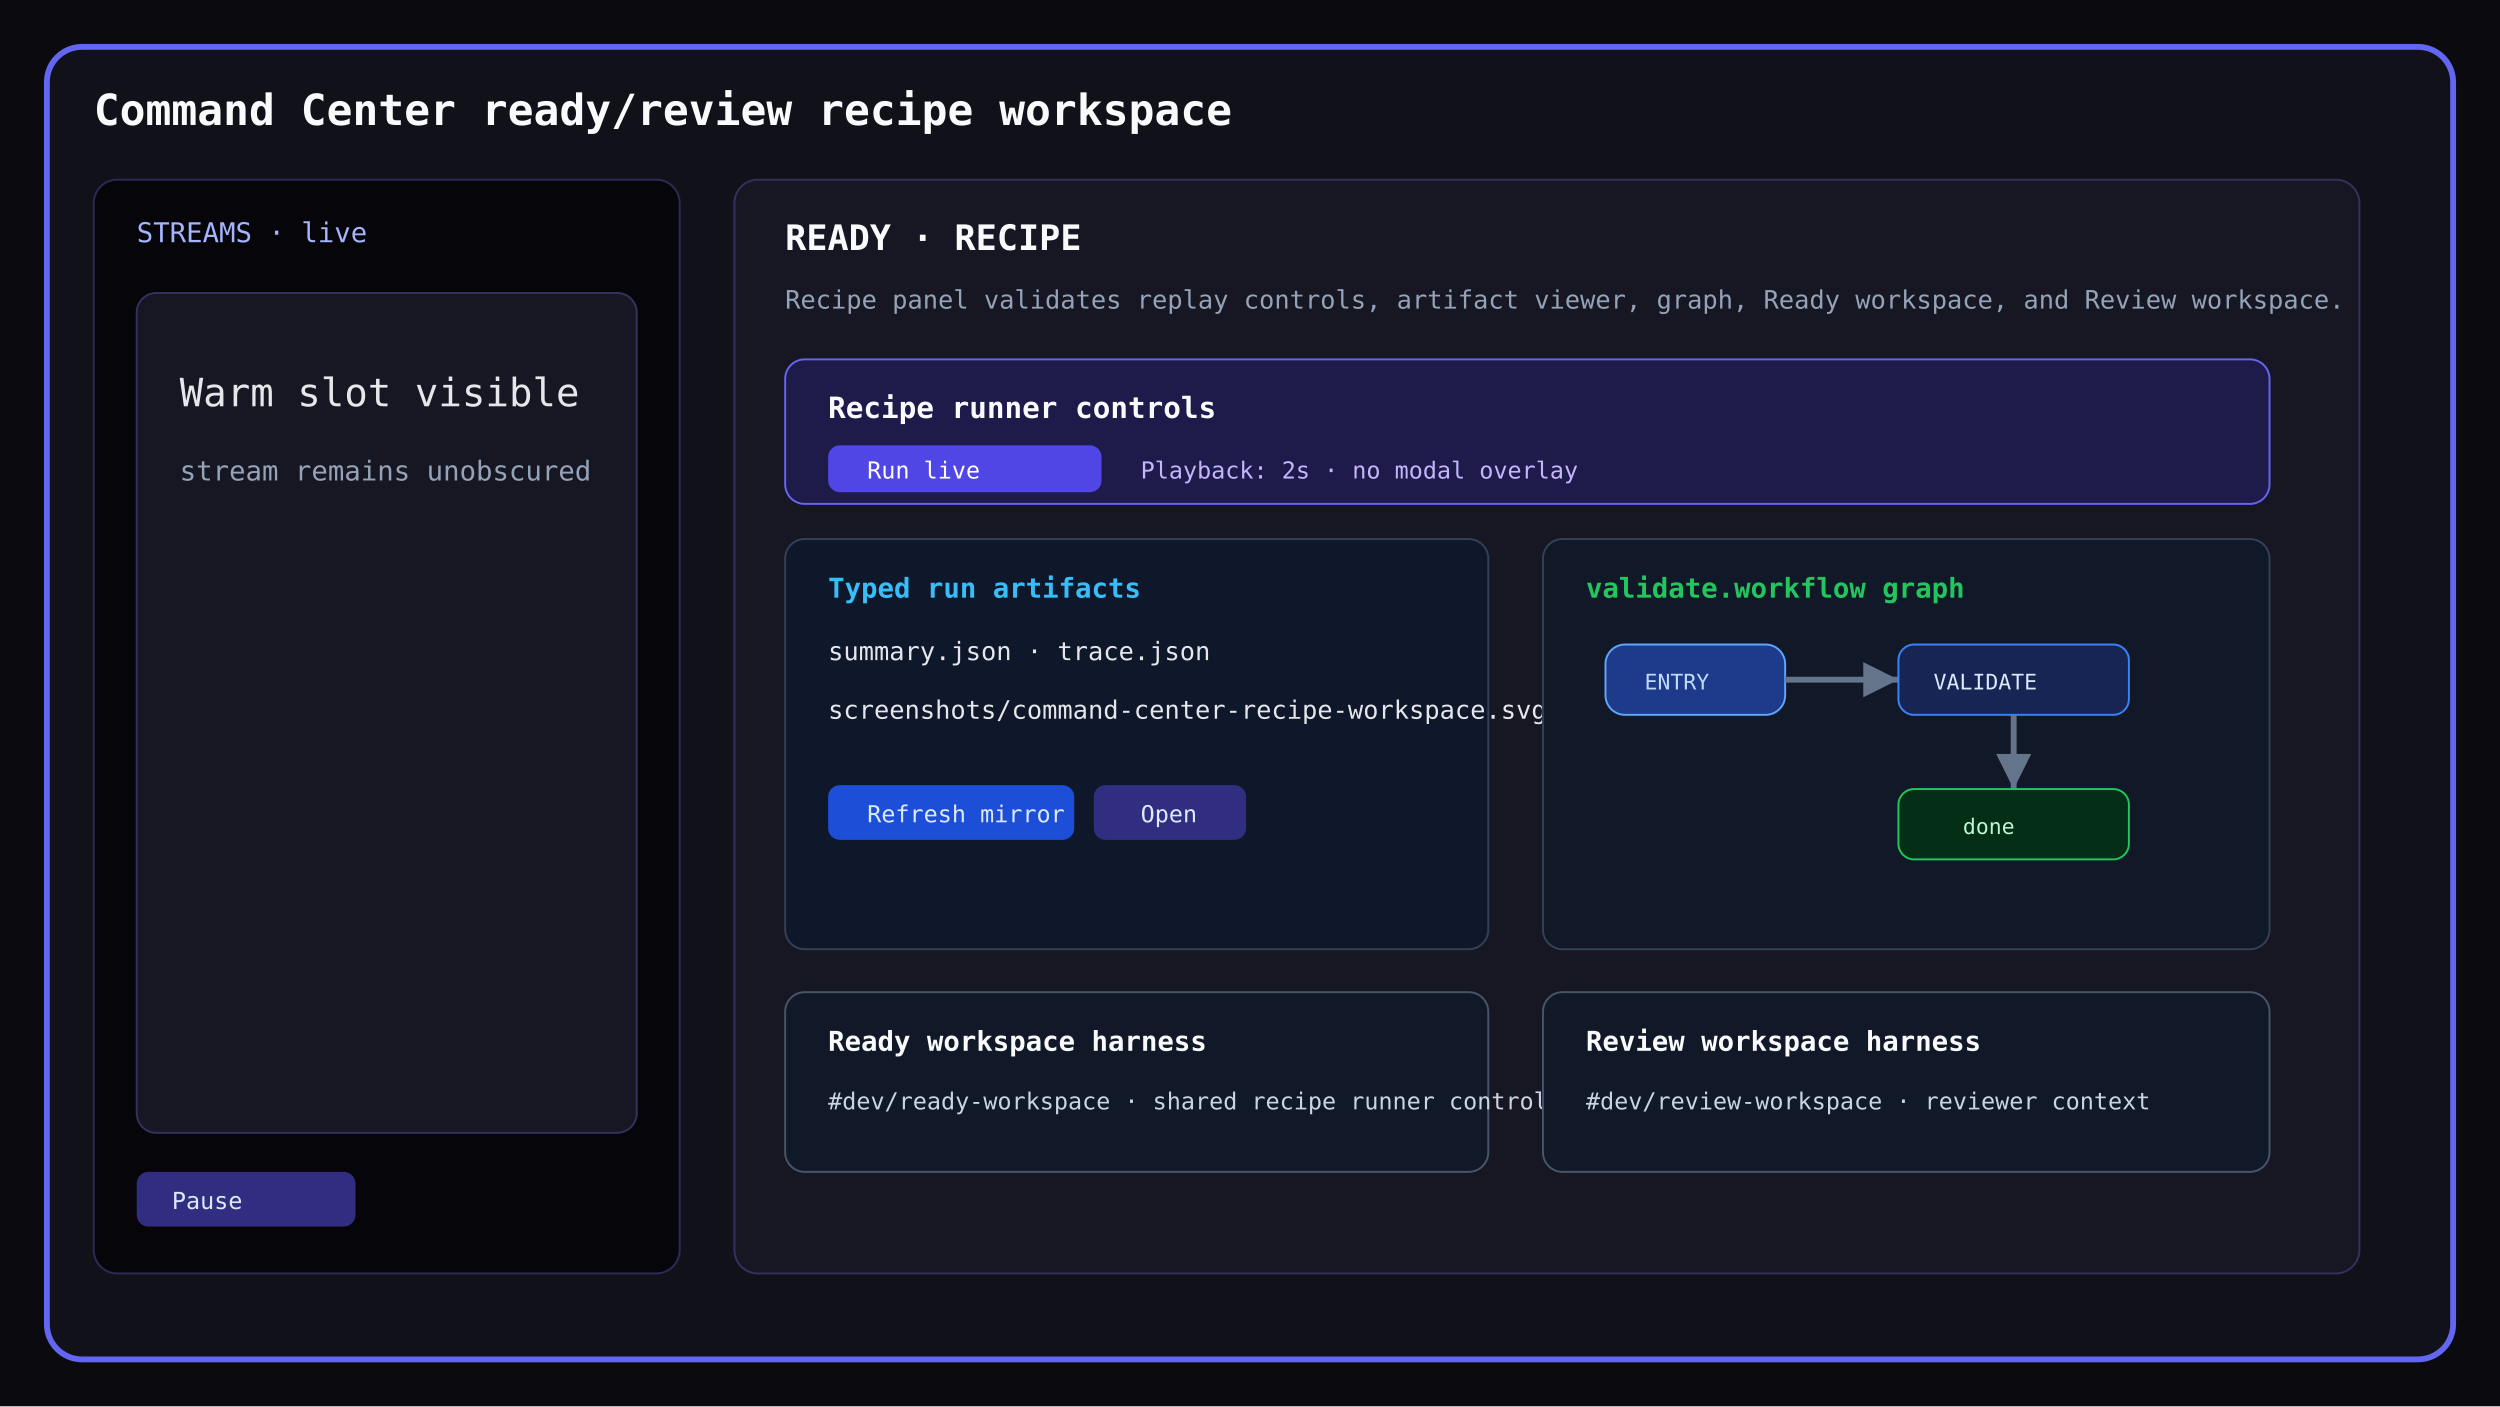
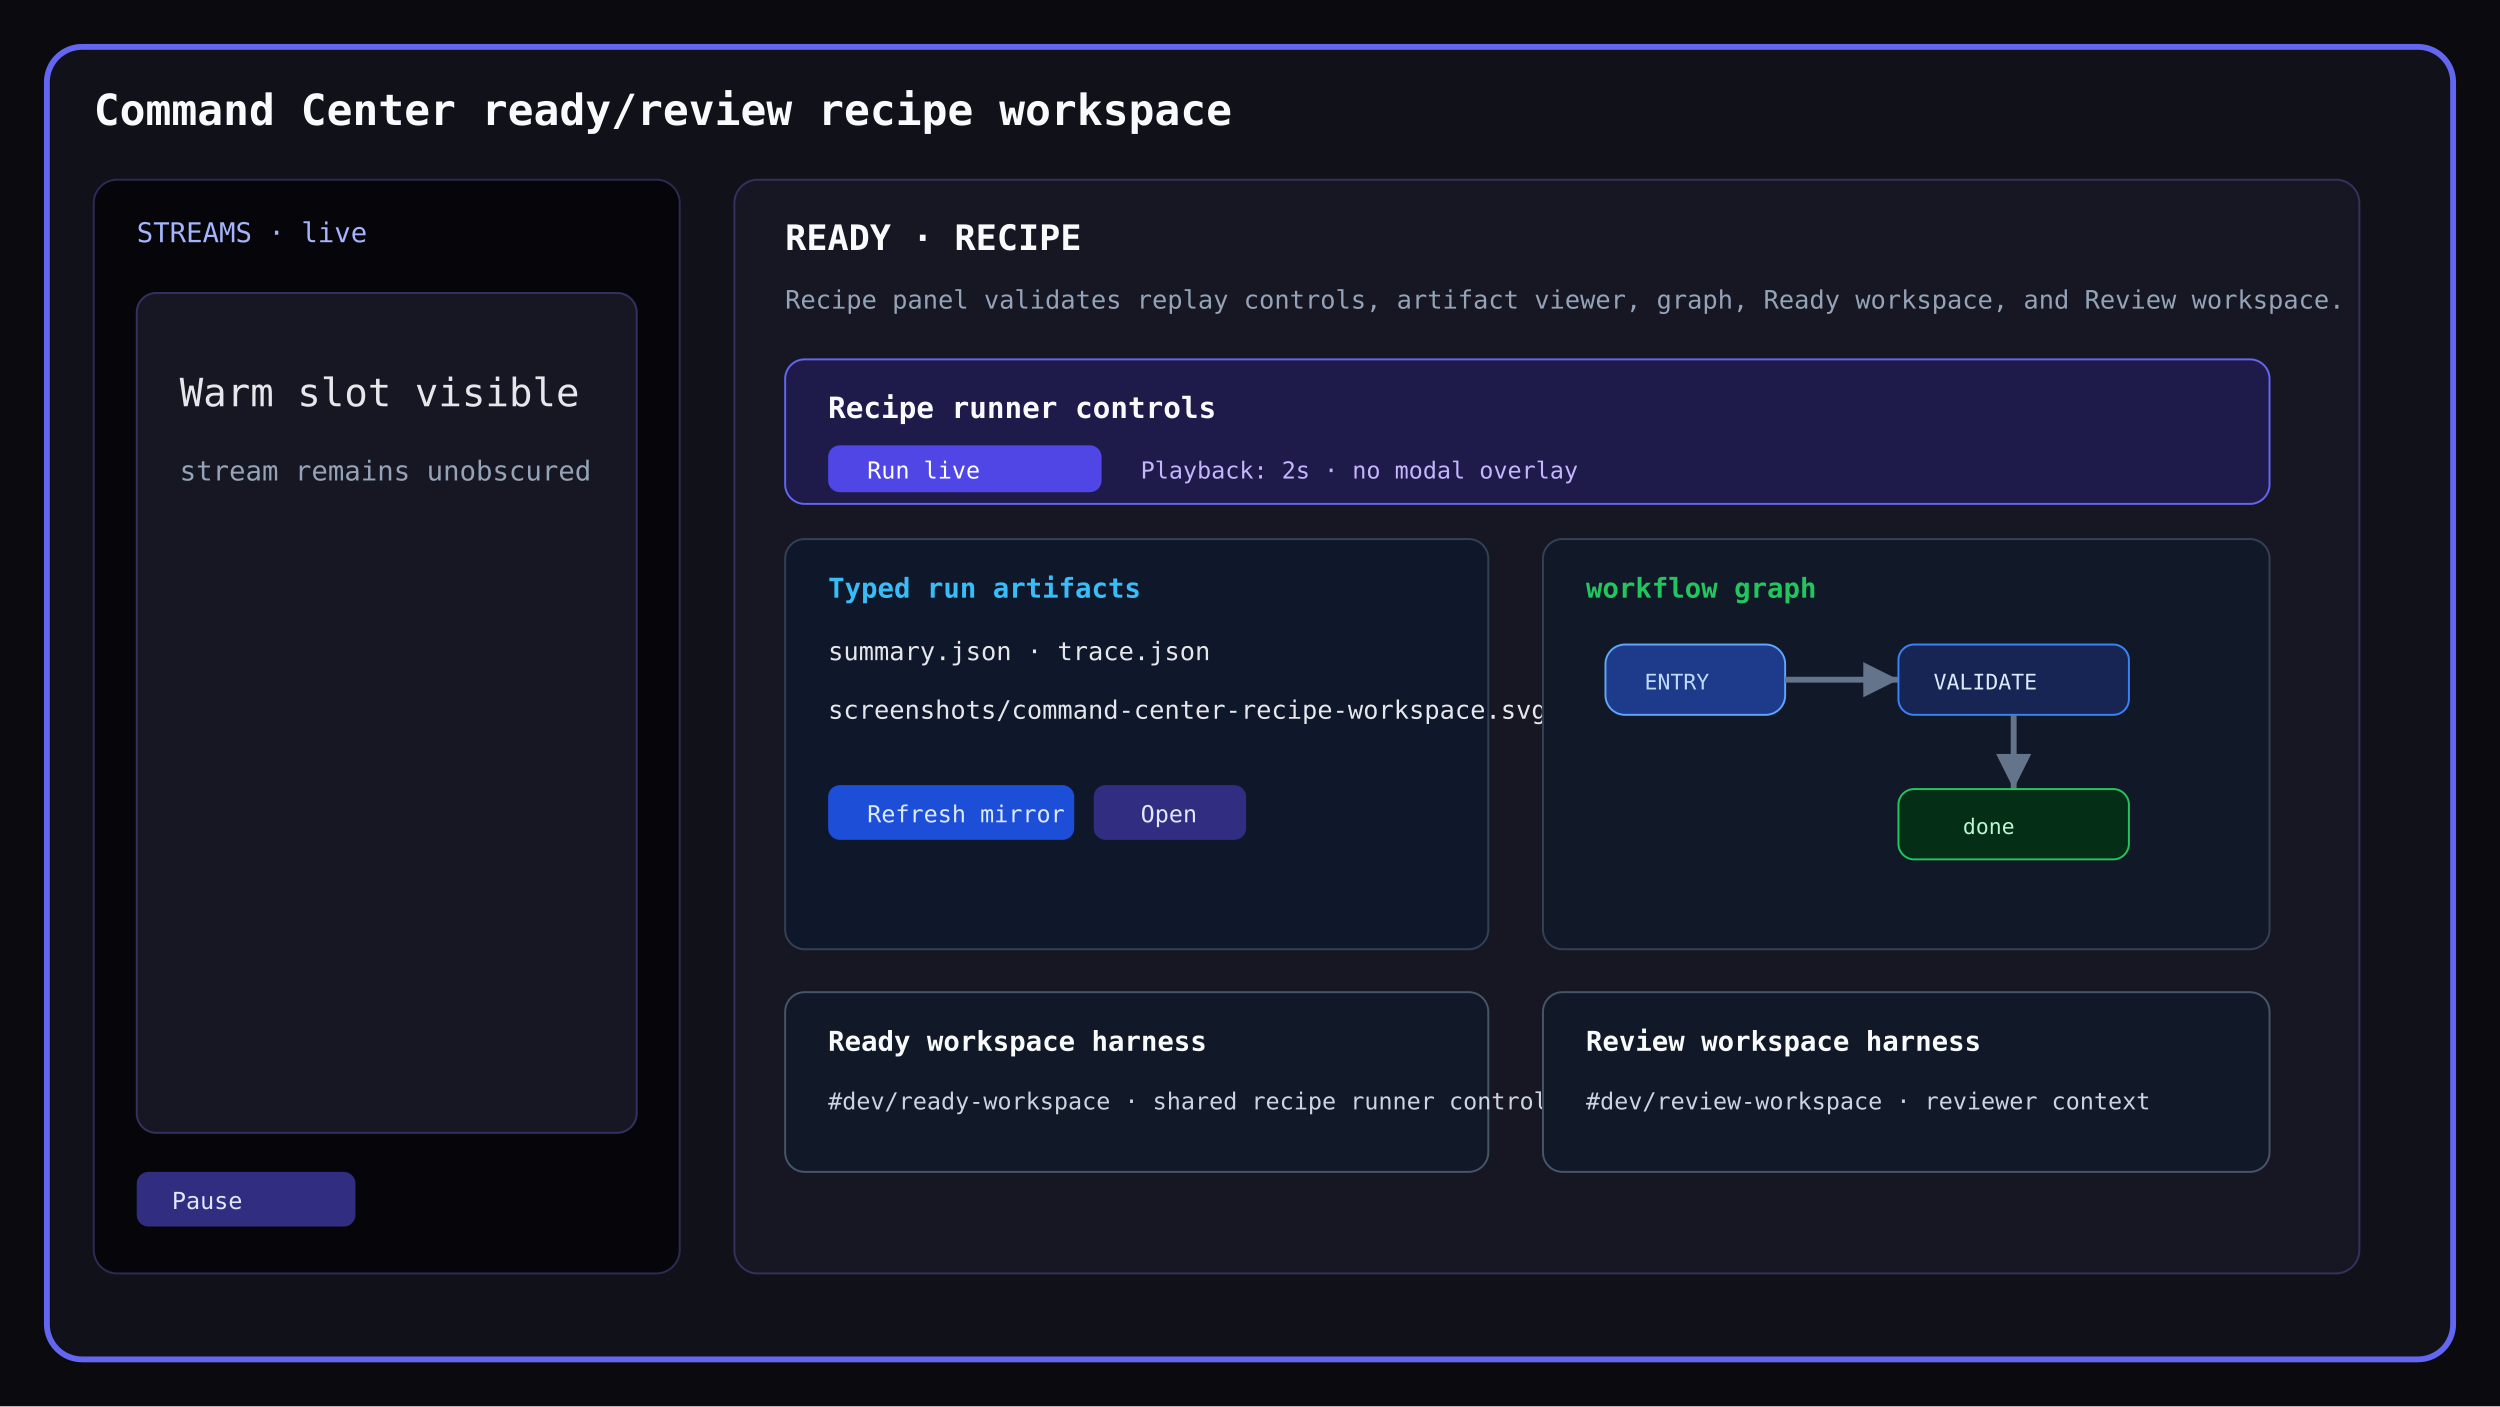
<svg xmlns="http://www.w3.org/2000/svg" width="1280" height="720" viewBox="0 0 1280 720">
  <rect width="1280" height="720" fill="#0a0a0f" />
  <rect x="24" y="24" width="1232" height="672" rx="18" fill="#11111a" stroke="#6366f1" stroke-width="3" />
  <text x="48" y="64" fill="#f8fafc" font-family="SFMono-Regular, Menlo, monospace" font-size="22" font-weight="700">Command Center ready/review recipe workspace</text>
  <rect x="48" y="92" width="300" height="560" rx="12" fill="#05050a" stroke="#2d2a55" />
  <text x="70" y="124" fill="#a5b4fc" font-family="SFMono-Regular, Menlo, monospace" font-size="14">STREAMS · live</text>
  <rect x="70" y="150" width="256" height="430" rx="10" fill="#171723" stroke="#34305f" />
  <text x="92" y="208" fill="#e5e7eb" font-family="SFMono-Regular, Menlo, monospace" font-size="20">Warm slot visible</text>
  <text x="92" y="246" fill="#94a3b8" font-family="SFMono-Regular, Menlo, monospace" font-size="14">stream remains unobscured</text>
  <rect x="70" y="600" width="112" height="28" rx="6" fill="#312e81" />
  <text x="88" y="619" fill="#e0e7ff" font-family="SFMono-Regular, Menlo, monospace" font-size="12">Pause</text>
  <rect x="376" y="92" width="832" height="560" rx="12" fill="#171723" stroke="#34305f" />
  <text x="402" y="128" fill="#f8fafc" font-family="SFMono-Regular, Menlo, monospace" font-size="18" font-weight="700">READY · RECIPE</text>
  <text x="402" y="158" fill="#94a3b8" font-family="SFMono-Regular, Menlo, monospace" font-size="13">Recipe panel validates replay controls, artifact viewer, graph, Ready workspace, and Review workspace.</text>
  <rect x="402" y="184" width="760" height="74" rx="10" fill="#1e1b4b" stroke="#6366f1" />
  <text x="424" y="214" fill="#f8fafc" font-family="SFMono-Regular, Menlo, monospace" font-size="15" font-weight="700">Recipe runner controls</text>
  <rect x="424" y="228" width="140" height="24" rx="6" fill="#4f46e5" />
  <text x="444" y="245" fill="#fff" font-family="SFMono-Regular, Menlo, monospace" font-size="12">Run live</text>
  <text x="584" y="245" fill="#c4b5fd" font-family="SFMono-Regular, Menlo, monospace" font-size="12">Playback: 2s · no modal overlay</text>
  <rect x="402" y="276" width="360" height="210" rx="10" fill="#0f172a" stroke="#334155" />
  <text x="424" y="306" fill="#38bdf8" font-family="SFMono-Regular, Menlo, monospace" font-size="14" font-weight="700">Typed run artifacts</text>
  <text x="424" y="338" fill="#e5e7eb" font-family="SFMono-Regular, Menlo, monospace" font-size="13">summary.json · trace.json</text>
  <text x="424" y="368" fill="#e5e7eb" font-family="SFMono-Regular, Menlo, monospace" font-size="13">screenshots/command-center-recipe-workspace.svg</text>
  <rect x="424" y="402" width="126" height="28" rx="6" fill="#1d4ed8" />
  <text x="444" y="421" fill="#dbeafe" font-family="SFMono-Regular, Menlo, monospace" font-size="12">Refresh mirror</text>
  <rect x="560" y="402" width="78" height="28" rx="6" fill="#312e81" />
  <text x="584" y="421" fill="#e0e7ff" font-family="SFMono-Regular, Menlo, monospace" font-size="12">Open</text>
  <rect x="790" y="276" width="372" height="210" rx="10" fill="#111827" stroke="#334155" />
-   <text x="812" y="306" fill="#22c55e" font-family="SFMono-Regular, Menlo, monospace" font-size="14" font-weight="700">validate.workflow graph</text>
+   <text x="812" y="306" fill="#22c55e" font-family="SFMono-Regular, Menlo, monospace" font-size="14" font-weight="700">workflow graph</text>
  <rect x="822" y="330" width="92" height="36" rx="10" fill="#1e3a8a" stroke="#60a5fa" />
  <text x="842" y="353" fill="#bfdbfe" font-family="SFMono-Regular, Menlo, monospace" font-size="11">ENTRY</text>
  <path d="M914 348 L972 348" stroke="#64748b" stroke-width="3" marker-end="url(#arrow)" />
  <rect x="972" y="330" width="118" height="36" rx="8" fill="#172554" stroke="#3b82f6" />
  <text x="990" y="353" fill="#dbeafe" font-family="SFMono-Regular, Menlo, monospace" font-size="11">VALIDATE</text>
  <path d="M1031 366 L1031 404" stroke="#64748b" stroke-width="3" marker-end="url(#arrow)" />
  <rect x="972" y="404" width="118" height="36" rx="8" fill="#052e16" stroke="#22c55e" />
  <text x="1005" y="427" fill="#bbf7d0" font-family="SFMono-Regular, Menlo, monospace" font-size="11">done</text>
  <rect x="402" y="508" width="360" height="92" rx="10" fill="#111827" stroke="#475569" />
  <text x="424" y="538" fill="#f8fafc" font-family="SFMono-Regular, Menlo, monospace" font-size="14" font-weight="700">Ready workspace harness</text>
  <text x="424" y="568" fill="#cbd5e1" font-family="SFMono-Regular, Menlo, monospace" font-size="12">#dev/ready-workspace · shared recipe runner controls</text>
  <rect x="790" y="508" width="372" height="92" rx="10" fill="#111827" stroke="#475569" />
  <text x="812" y="538" fill="#f8fafc" font-family="SFMono-Regular, Menlo, monospace" font-size="14" font-weight="700">Review workspace harness</text>
  <text x="812" y="568" fill="#cbd5e1" font-family="SFMono-Regular, Menlo, monospace" font-size="12">#dev/review-workspace · reviewer context</text>
  <defs>
    <marker id="arrow" markerWidth="8" markerHeight="8" refX="6" refY="3" orient="auto">
      <path d="M0,0 L0,6 L6,3 z" fill="#64748b" />
    </marker>
  </defs>
</svg>
